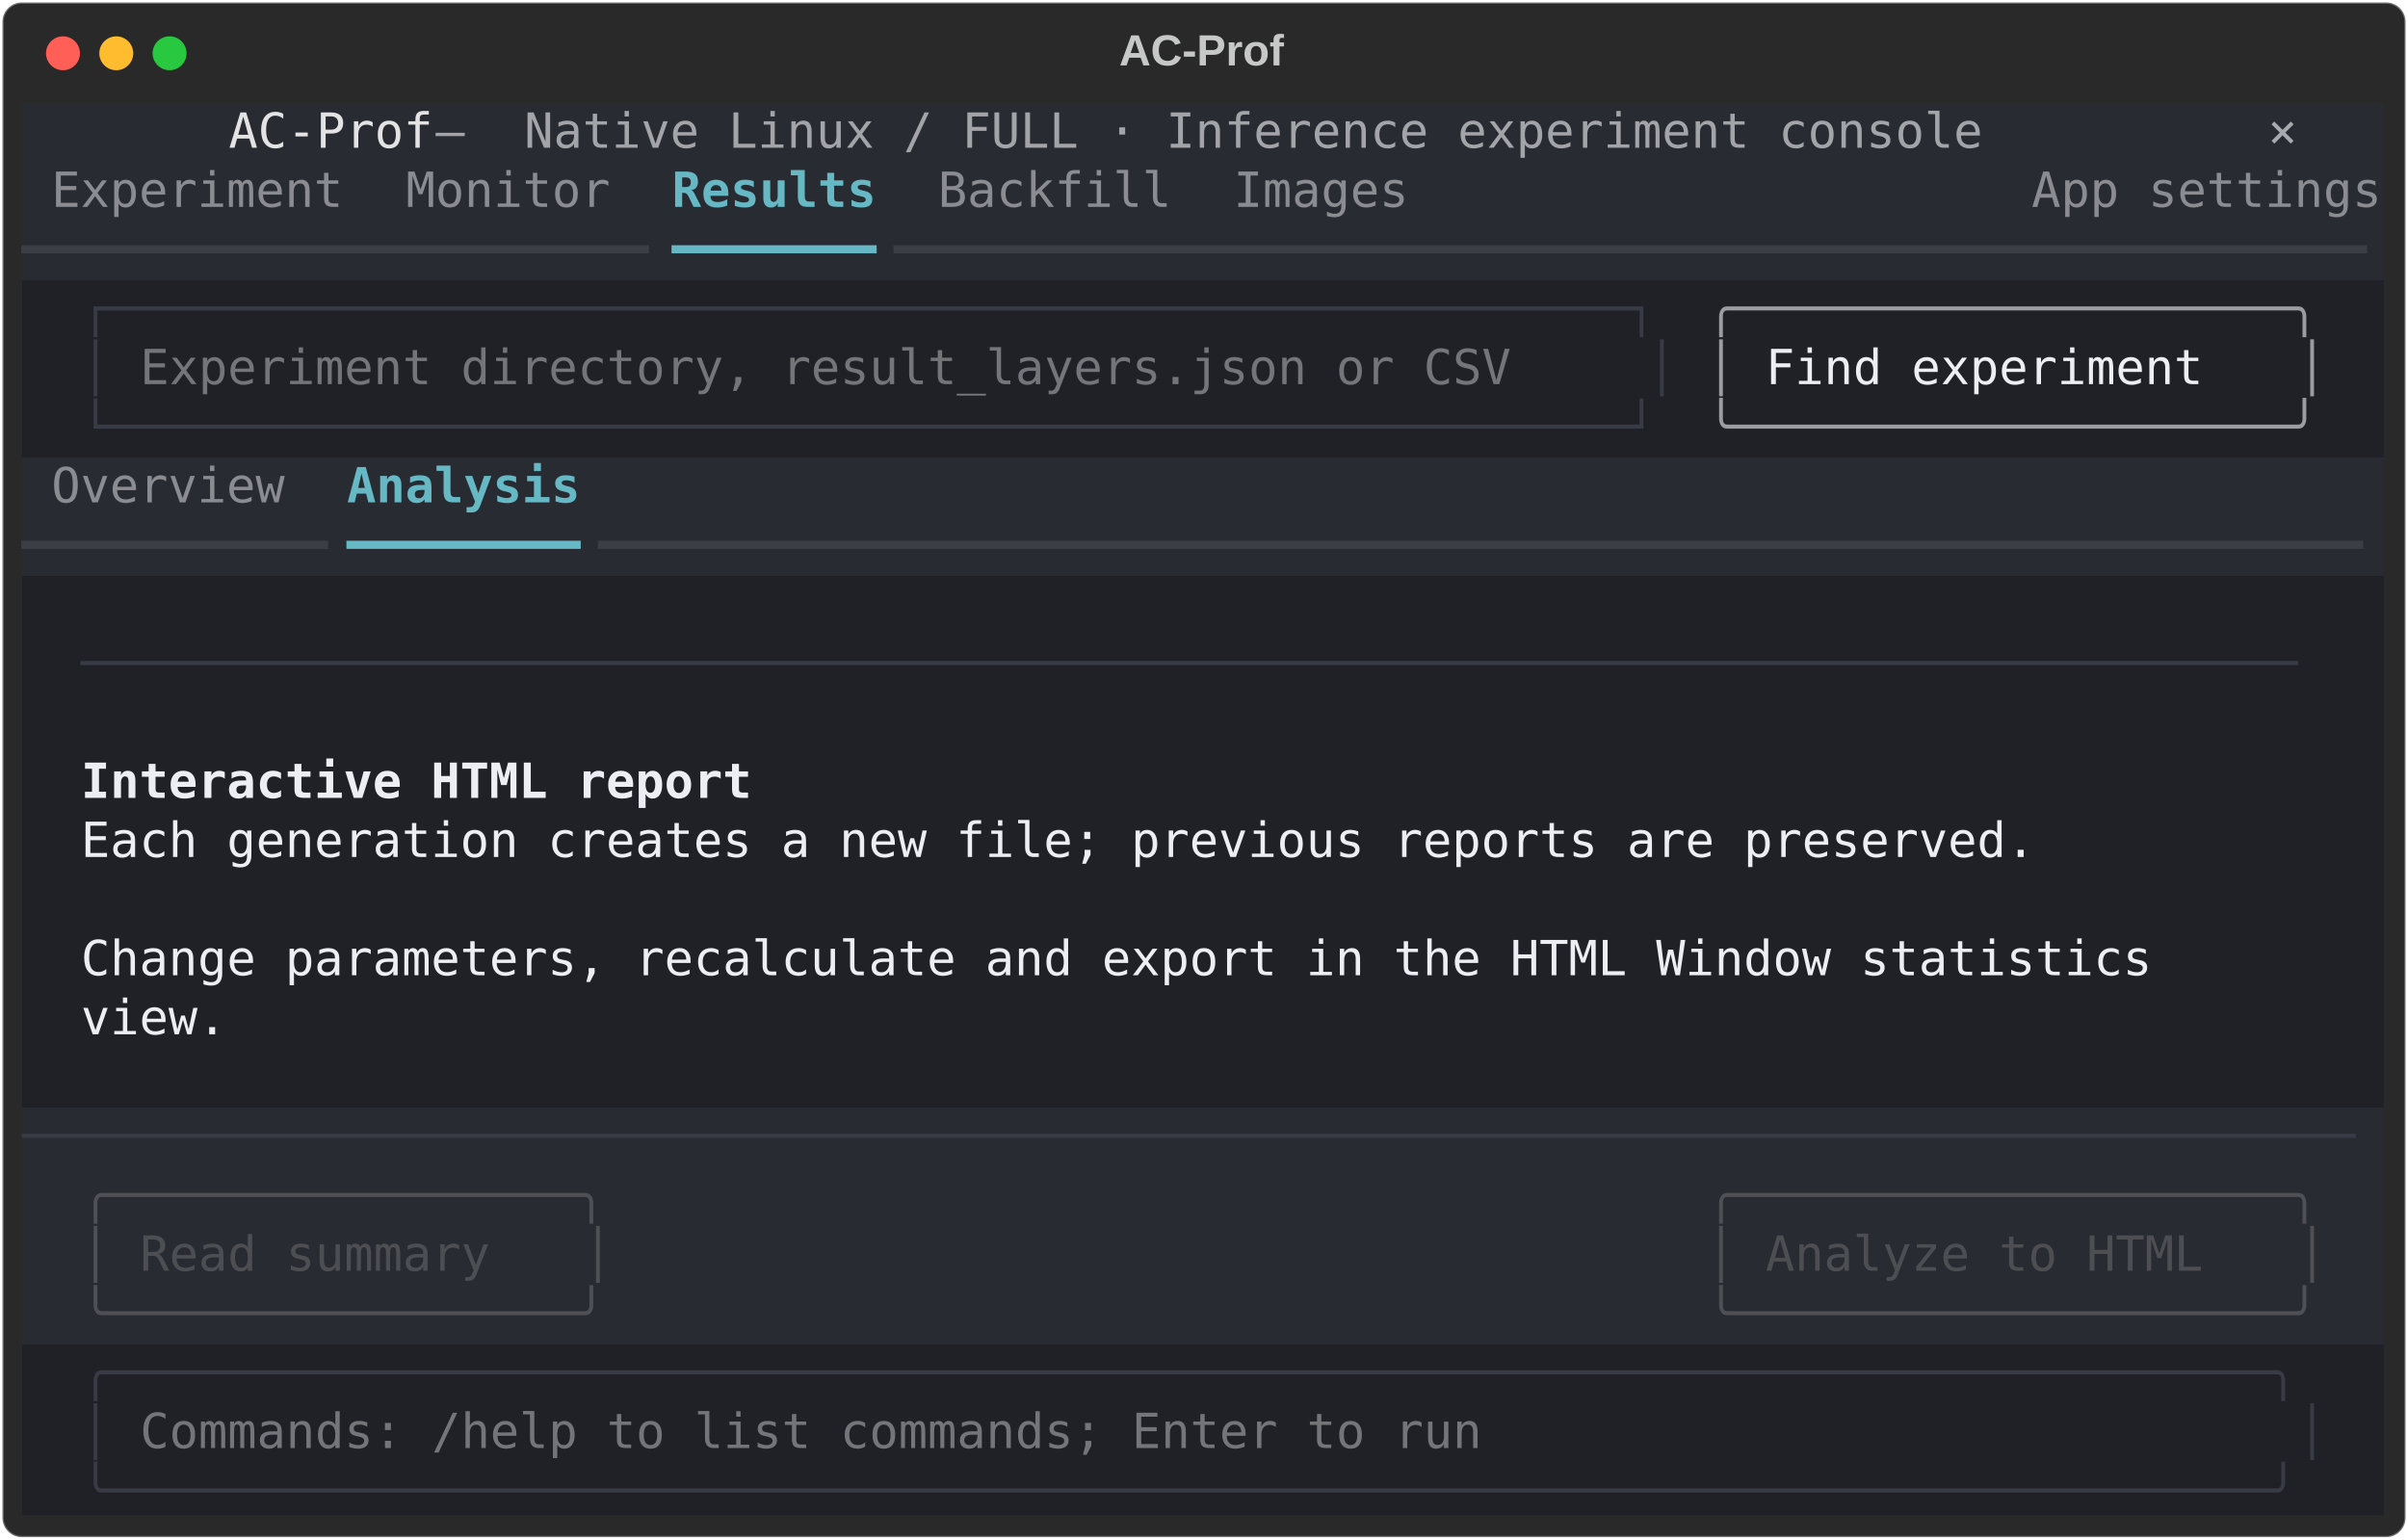
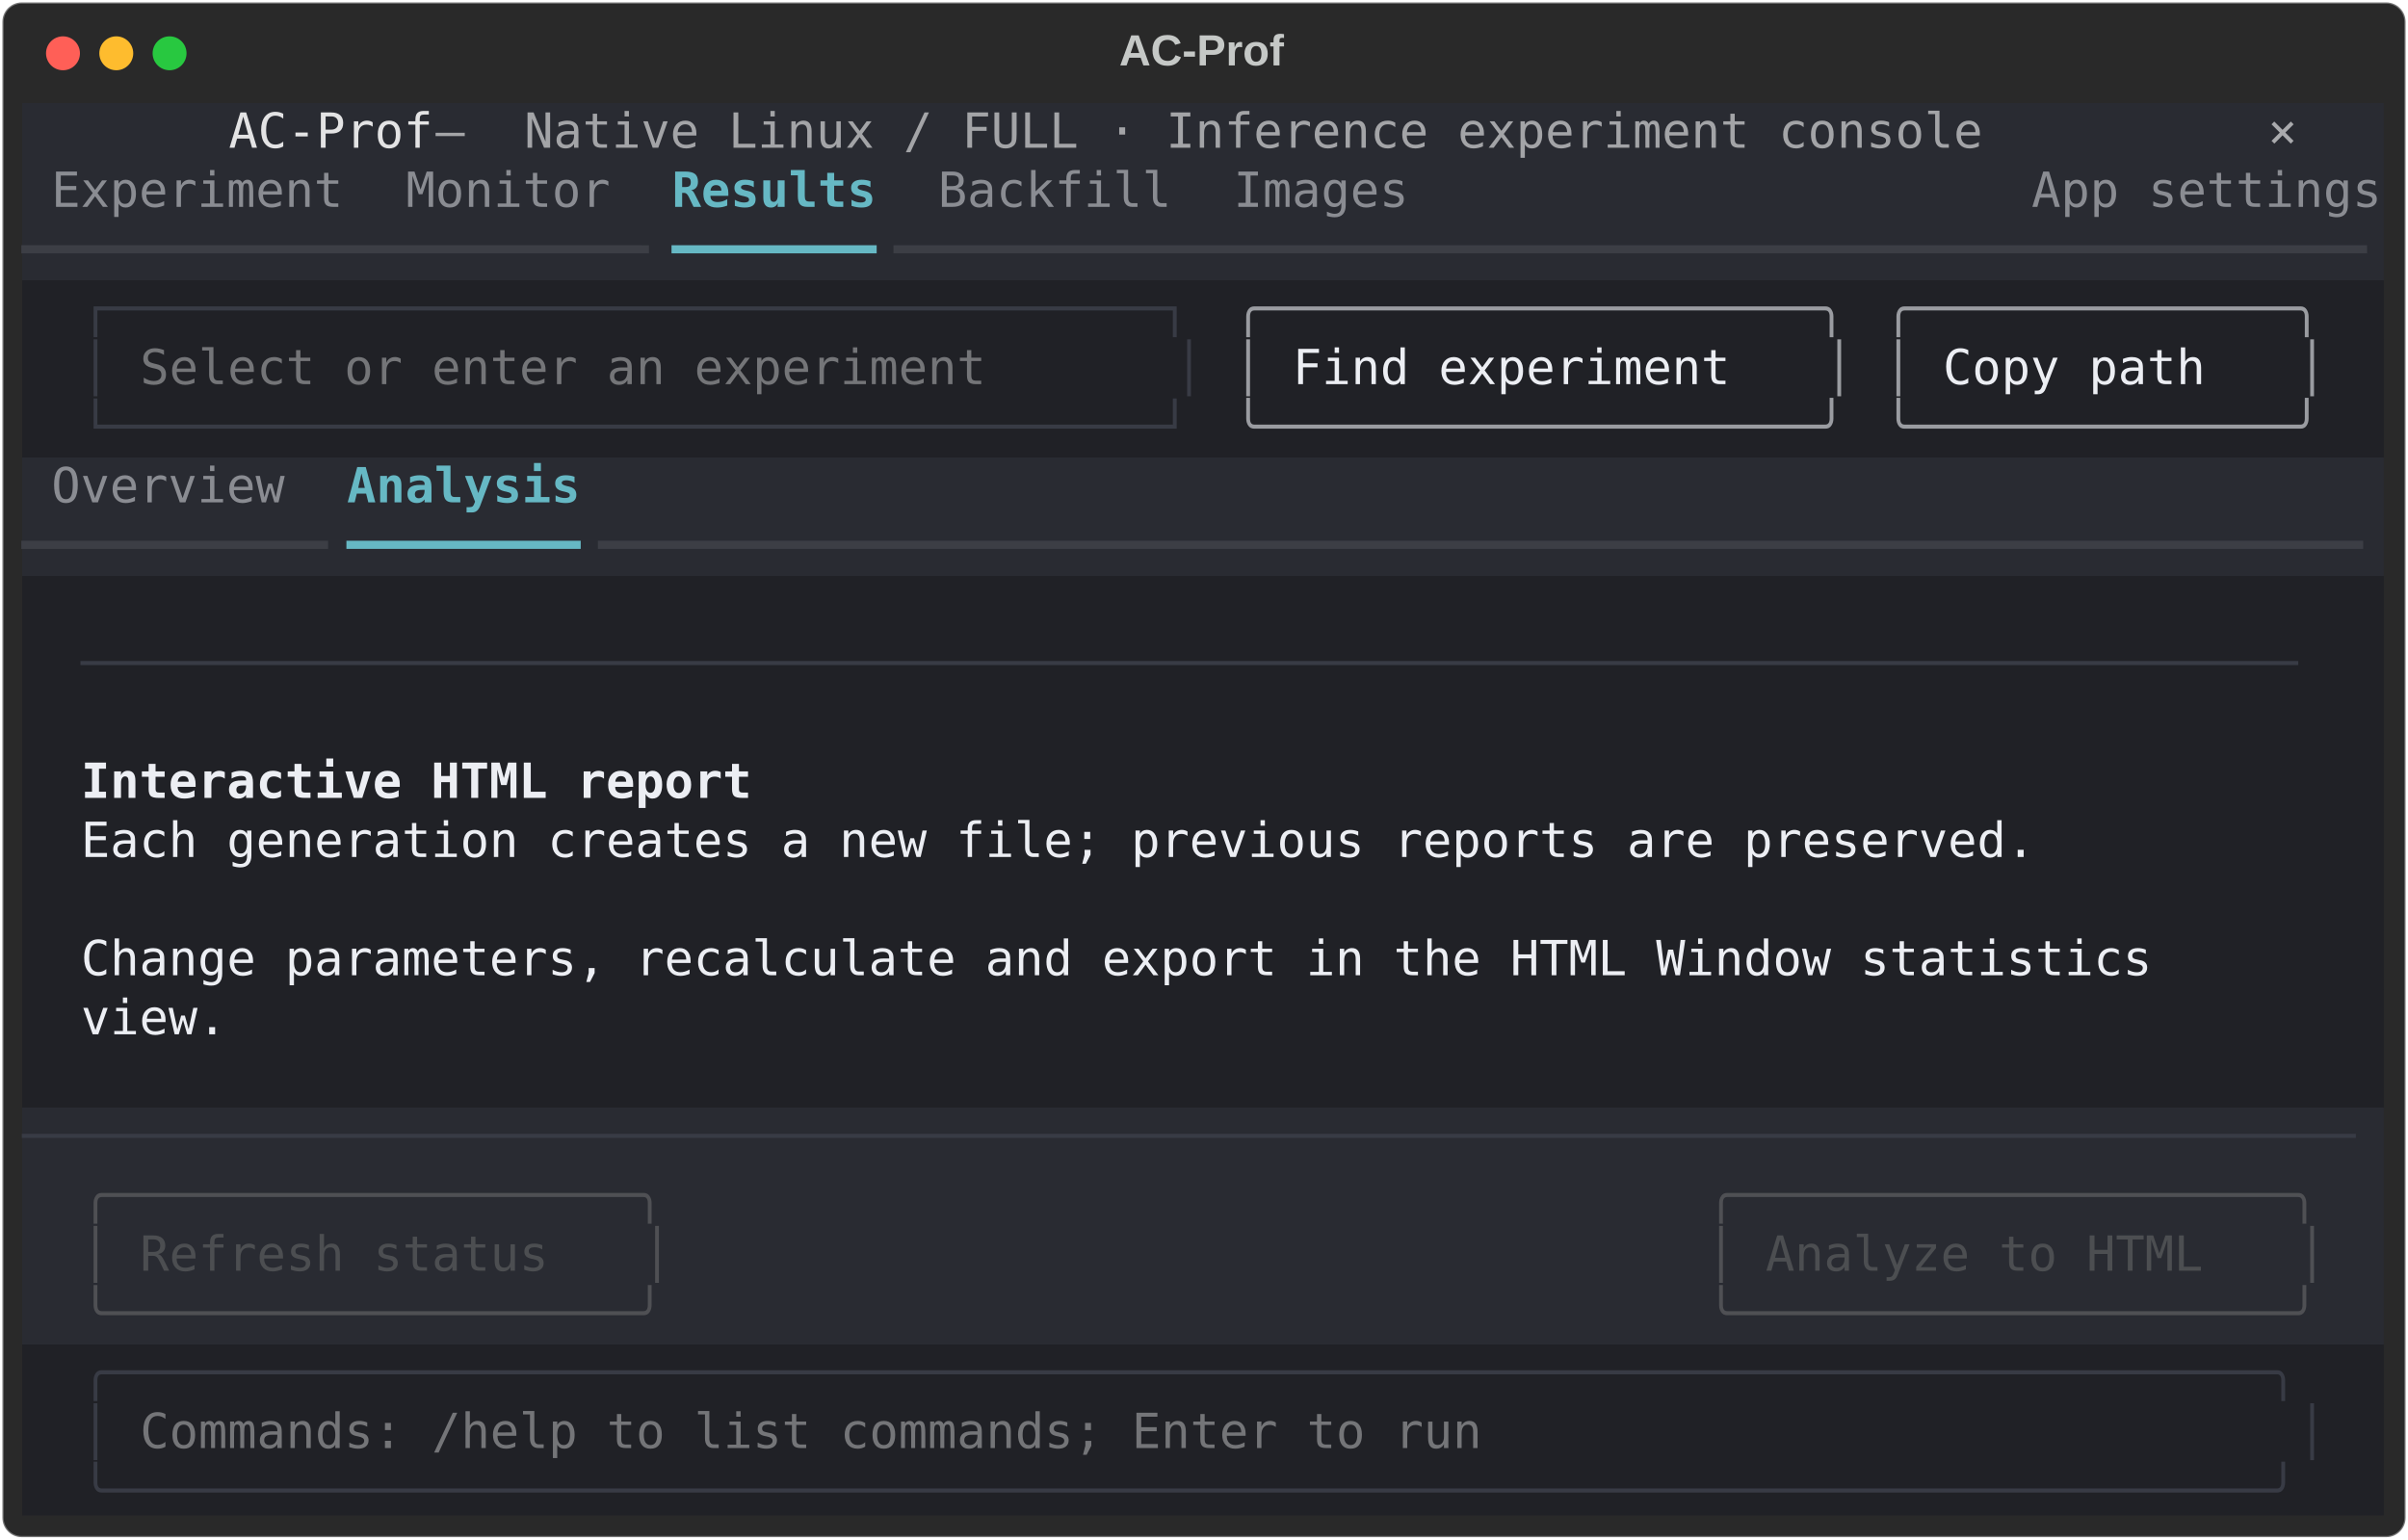
<svg xmlns="http://www.w3.org/2000/svg" class="rich-terminal" viewBox="0 0 994 635.6">
  <style>

    @font-face {
        font-family: "Fira Code";
        src: local("FiraCode-Regular"),
                url("https://cdnjs.cloudflare.com/ajax/libs/firacode/6.2.0/woff2/FiraCode-Regular.woff2") format("woff2"),
                url("https://cdnjs.cloudflare.com/ajax/libs/firacode/6.2.0/woff/FiraCode-Regular.woff") format("woff");
        font-style: normal;
        font-weight: 400;
    }
    @font-face {
        font-family: "Fira Code";
        src: local("FiraCode-Bold"),
                url("https://cdnjs.cloudflare.com/ajax/libs/firacode/6.2.0/woff2/FiraCode-Bold.woff2") format("woff2"),
                url("https://cdnjs.cloudflare.com/ajax/libs/firacode/6.2.0/woff/FiraCode-Bold.woff") format("woff");
        font-style: bold;
        font-weight: 700;
    }

    .terminal-matrix {
        font-family: Fira Code, monospace;
        font-size: 20px;
        line-height: 24.4px;
        font-variant-east-asian: full-width;
    }

    .terminal-title {
        font-size: 18px;
        font-weight: bold;
        font-family: arial;
    }

    .terminal-r1 { fill: #e3e3e4 }
.terminal-r2 { fill: #a3a4a7 }
.terminal-r3 { fill: #c5c8c6 }
.terminal-r4 { fill: #a9aaad }
.terminal-r5 { fill: #8a8c92 }
.terminal-r6 { fill: #66b8c4;font-weight: bold }
.terminal-r7 { fill: #3c3e45 }
.terminal-r8 { fill: #66b8c4 }
.terminal-r9 { fill: #383b45 }
.terminal-r10 { fill: #9a9ca1 }
.terminal-r11 { fill: #747578 }
.terminal-r12 { fill: #eceef3 }
.terminal-r13 { fill: #eceef3;font-weight: bold }
.terminal-r14 { fill: #4f5054 }
.terminal-r15 { fill: #4c4e51 }
    </style>
  <defs>
    <clipPath id="terminal-clip-terminal">
      <rect x="0" y="0" width="975.0" height="584.6" />
    </clipPath>
    <clipPath id="terminal-line-0">
      <rect x="0" y="1.5" width="976" height="24.65" />
    </clipPath>
    <clipPath id="terminal-line-1">
      <rect x="0" y="25.9" width="976" height="24.65" />
    </clipPath>
    <clipPath id="terminal-line-2">
      <rect x="0" y="50.3" width="976" height="24.65" />
    </clipPath>
    <clipPath id="terminal-line-3">
      <rect x="0" y="74.7" width="976" height="24.65" />
    </clipPath>
    <clipPath id="terminal-line-4">
      <rect x="0" y="99.1" width="976" height="24.65" />
    </clipPath>
    <clipPath id="terminal-line-5">
      <rect x="0" y="123.5" width="976" height="24.65" />
    </clipPath>
    <clipPath id="terminal-line-6">
      <rect x="0" y="147.9" width="976" height="24.65" />
    </clipPath>
    <clipPath id="terminal-line-7">
      <rect x="0" y="172.3" width="976" height="24.65" />
    </clipPath>
    <clipPath id="terminal-line-8">
      <rect x="0" y="196.7" width="976" height="24.65" />
    </clipPath>
    <clipPath id="terminal-line-9">
      <rect x="0" y="221.1" width="976" height="24.65" />
    </clipPath>
    <clipPath id="terminal-line-10">
      <rect x="0" y="245.5" width="976" height="24.65" />
    </clipPath>
    <clipPath id="terminal-line-11">
      <rect x="0" y="269.9" width="976" height="24.65" />
    </clipPath>
    <clipPath id="terminal-line-12">
      <rect x="0" y="294.3" width="976" height="24.65" />
    </clipPath>
    <clipPath id="terminal-line-13">
      <rect x="0" y="318.7" width="976" height="24.65" />
    </clipPath>
    <clipPath id="terminal-line-14">
      <rect x="0" y="343.1" width="976" height="24.65" />
    </clipPath>
    <clipPath id="terminal-line-15">
      <rect x="0" y="367.5" width="976" height="24.65" />
    </clipPath>
    <clipPath id="terminal-line-16">
      <rect x="0" y="391.9" width="976" height="24.65" />
    </clipPath>
    <clipPath id="terminal-line-17">
      <rect x="0" y="416.3" width="976" height="24.65" />
    </clipPath>
    <clipPath id="terminal-line-18">
      <rect x="0" y="440.7" width="976" height="24.65" />
    </clipPath>
    <clipPath id="terminal-line-19">
      <rect x="0" y="465.1" width="976" height="24.65" />
    </clipPath>
    <clipPath id="terminal-line-20">
      <rect x="0" y="489.5" width="976" height="24.65" />
    </clipPath>
    <clipPath id="terminal-line-21">
      <rect x="0" y="513.9" width="976" height="24.65" />
    </clipPath>
    <clipPath id="terminal-line-22">
      <rect x="0" y="538.3" width="976" height="24.65" />
    </clipPath>
  </defs>
  <rect fill="#292929" stroke="rgba(255,255,255,0.35)" stroke-width="1" x="1" y="1" width="992" height="633.6" rx="8" />
  <text class="terminal-title" fill="#c5c8c6" text-anchor="middle" x="496" y="27">AC-Prof</text>
  <g transform="translate(26,22)">
    <circle cx="0" cy="0" r="7" fill="#ff5f57" />
    <circle cx="22" cy="0" r="7" fill="#febc2e" />
    <circle cx="44" cy="0" r="7" fill="#28c840" />
  </g>
  <g transform="translate(9, 41)" clip-path="url(#terminal-clip-terminal)">
    <rect fill="#292b32" x="0" y="1.5" width="85.4" height="24.65" shape-rendering="crispEdges" />
    <rect fill="#292b32" x="85.4" y="1.5" width="85.4" height="24.65" shape-rendering="crispEdges" />
    <rect fill="#292b32" x="170.8" y="1.5" width="36.6" height="24.65" shape-rendering="crispEdges" />
    <rect fill="#292b32" x="207.4" y="1.5" width="610" height="24.65" shape-rendering="crispEdges" />
    <rect fill="#292b32" x="817.4" y="1.5" width="97.6" height="24.65" shape-rendering="crispEdges" />
    <rect fill="#292b32" x="915" y="1.5" width="12.2" height="24.65" shape-rendering="crispEdges" />
    <rect fill="#292b32" x="927.2" y="1.5" width="36.6" height="24.65" shape-rendering="crispEdges" />
    <rect fill="#292b32" x="963.8" y="1.5" width="12.2" height="24.65" shape-rendering="crispEdges" />
    <rect fill="#292b32" x="0" y="25.9" width="12.2" height="24.65" shape-rendering="crispEdges" />
    <rect fill="#292b32" x="12.2" y="25.9" width="122" height="24.65" shape-rendering="crispEdges" />
    <rect fill="#292b32" x="134.2" y="25.9" width="24.4" height="24.65" shape-rendering="crispEdges" />
    <rect fill="#292b32" x="158.6" y="25.9" width="85.4" height="24.65" shape-rendering="crispEdges" />
    <rect fill="#292b32" x="244" y="25.9" width="24.4" height="24.65" shape-rendering="crispEdges" />
    <rect fill="#292b32" x="268.4" y="25.9" width="85.4" height="24.65" shape-rendering="crispEdges" />
    <rect fill="#292b32" x="353.8" y="25.9" width="24.4" height="24.65" shape-rendering="crispEdges" />
    <rect fill="#292b32" x="378.2" y="25.9" width="97.6" height="24.65" shape-rendering="crispEdges" />
    <rect fill="#292b32" x="475.8" y="25.9" width="24.4" height="24.65" shape-rendering="crispEdges" />
    <rect fill="#292b32" x="500.2" y="25.9" width="73.2" height="24.65" shape-rendering="crispEdges" />
    <rect fill="#292b32" x="573.4" y="25.9" width="256.2" height="24.65" shape-rendering="crispEdges" />
    <rect fill="#292b32" x="829.6" y="25.9" width="146.4" height="24.65" shape-rendering="crispEdges" />
    <rect fill="#292b32" x="0" y="50.3" width="268.4" height="24.65" shape-rendering="crispEdges" />
    <rect fill="#292b32" x="268.4" y="50.3" width="85.4" height="24.65" shape-rendering="crispEdges" />
    <rect fill="#292b32" x="353.8" y="50.3" width="622.2" height="24.65" shape-rendering="crispEdges" />
    <rect fill="#202126" x="0" y="74.7" width="24.4" height="24.65" shape-rendering="crispEdges" />
-     <rect fill="#202126" x="24.4" y="74.7" width="658.8" height="24.65" shape-rendering="crispEdges" />
-     <rect fill="#202126" x="683.2" y="74.7" width="12.2" height="24.65" shape-rendering="crispEdges" />
-     <rect fill="#202126" x="695.4" y="74.7" width="256.2" height="24.65" shape-rendering="crispEdges" />
+     <rect fill="#202126" x="24.4" y="74.7" width="463.6" height="24.65" shape-rendering="crispEdges" />
+     <rect fill="#202126" x="488" y="74.7" width="12.2" height="24.65" shape-rendering="crispEdges" />
+     <rect fill="#202126" x="500.2" y="74.7" width="256.2" height="24.65" shape-rendering="crispEdges" />
+     <rect fill="#202126" x="756.4" y="74.7" width="12.2" height="24.65" shape-rendering="crispEdges" />
+     <rect fill="#202126" x="768.6" y="74.7" width="183" height="24.65" shape-rendering="crispEdges" />
    <rect fill="#202126" x="951.6" y="74.7" width="24.4" height="24.65" shape-rendering="crispEdges" />
    <rect fill="#202126" x="0" y="99.1" width="24.4" height="24.65" shape-rendering="crispEdges" />
    <rect fill="#202126" x="24.4" y="99.1" width="12.2" height="24.65" shape-rendering="crispEdges" />
    <rect fill="#202126" x="36.6" y="99.1" width="12.2" height="24.65" shape-rendering="crispEdges" />
-     <rect fill="#202126" x="48.8" y="99.1" width="573.4" height="24.65" shape-rendering="crispEdges" />
-     <rect fill="#202126" x="622.2" y="99.1" width="36.6" height="24.65" shape-rendering="crispEdges" />
-     <rect fill="#202126" x="658.8" y="99.1" width="12.2" height="24.65" shape-rendering="crispEdges" />
-     <rect fill="#202126" x="671" y="99.1" width="12.2" height="24.65" shape-rendering="crispEdges" />
-     <rect fill="#202126" x="683.2" y="99.1" width="12.2" height="24.65" shape-rendering="crispEdges" />
-     <rect fill="#202126" x="695.4" y="99.1" width="12.2" height="24.65" shape-rendering="crispEdges" />
-     <rect fill="#202126" x="707.6" y="99.1" width="12.2" height="24.65" shape-rendering="crispEdges" />
-     <rect fill="#202126" x="719.8" y="99.1" width="207.4" height="24.65" shape-rendering="crispEdges" />
+     <rect fill="#202126" x="48.8" y="99.1" width="366" height="24.65" shape-rendering="crispEdges" />
+     <rect fill="#202126" x="414.8" y="99.1" width="48.8" height="24.65" shape-rendering="crispEdges" />
+     <rect fill="#202126" x="463.6" y="99.1" width="12.2" height="24.65" shape-rendering="crispEdges" />
+     <rect fill="#202126" x="475.8" y="99.1" width="12.2" height="24.65" shape-rendering="crispEdges" />
+     <rect fill="#202126" x="488" y="99.1" width="12.2" height="24.65" shape-rendering="crispEdges" />
+     <rect fill="#202126" x="500.2" y="99.1" width="12.2" height="24.65" shape-rendering="crispEdges" />
+     <rect fill="#202126" x="512.4" y="99.1" width="12.2" height="24.65" shape-rendering="crispEdges" />
+     <rect fill="#202126" x="524.6" y="99.1" width="207.4" height="24.65" shape-rendering="crispEdges" />
+     <rect fill="#202126" x="732" y="99.1" width="12.2" height="24.65" shape-rendering="crispEdges" />
+     <rect fill="#202126" x="744.2" y="99.1" width="12.2" height="24.65" shape-rendering="crispEdges" />
+     <rect fill="#202126" x="756.4" y="99.1" width="12.2" height="24.65" shape-rendering="crispEdges" />
+     <rect fill="#202126" x="768.6" y="99.1" width="12.2" height="24.65" shape-rendering="crispEdges" />
+     <rect fill="#202126" x="780.8" y="99.1" width="12.2" height="24.65" shape-rendering="crispEdges" />
+     <rect fill="#202126" x="793" y="99.1" width="134.2" height="24.65" shape-rendering="crispEdges" />
    <rect fill="#202126" x="927.2" y="99.1" width="12.2" height="24.65" shape-rendering="crispEdges" />
    <rect fill="#202126" x="939.4" y="99.1" width="12.2" height="24.65" shape-rendering="crispEdges" />
    <rect fill="#202126" x="951.6" y="99.1" width="24.4" height="24.65" shape-rendering="crispEdges" />
    <rect fill="#202126" x="0" y="123.5" width="24.4" height="24.65" shape-rendering="crispEdges" />
-     <rect fill="#202126" x="24.4" y="123.5" width="658.8" height="24.65" shape-rendering="crispEdges" />
-     <rect fill="#202126" x="683.2" y="123.5" width="12.2" height="24.65" shape-rendering="crispEdges" />
-     <rect fill="#202126" x="695.4" y="123.5" width="256.2" height="24.65" shape-rendering="crispEdges" />
+     <rect fill="#202126" x="24.4" y="123.5" width="463.6" height="24.65" shape-rendering="crispEdges" />
+     <rect fill="#202126" x="488" y="123.5" width="12.2" height="24.65" shape-rendering="crispEdges" />
+     <rect fill="#202126" x="500.2" y="123.5" width="256.2" height="24.65" shape-rendering="crispEdges" />
+     <rect fill="#202126" x="756.4" y="123.5" width="12.2" height="24.65" shape-rendering="crispEdges" />
+     <rect fill="#202126" x="768.6" y="123.5" width="183" height="24.65" shape-rendering="crispEdges" />
    <rect fill="#202126" x="951.6" y="123.5" width="24.4" height="24.65" shape-rendering="crispEdges" />
    <rect fill="#292b32" x="0" y="147.9" width="12.2" height="24.65" shape-rendering="crispEdges" />
    <rect fill="#292b32" x="12.2" y="147.9" width="97.6" height="24.65" shape-rendering="crispEdges" />
    <rect fill="#292b32" x="109.8" y="147.9" width="24.4" height="24.65" shape-rendering="crispEdges" />
    <rect fill="#292b32" x="134.2" y="147.9" width="97.6" height="24.65" shape-rendering="crispEdges" />
    <rect fill="#292b32" x="231.8" y="147.9" width="744.2" height="24.65" shape-rendering="crispEdges" />
    <rect fill="#292b32" x="0" y="172.3" width="134.2" height="24.65" shape-rendering="crispEdges" />
    <rect fill="#292b32" x="134.2" y="172.3" width="97.6" height="24.65" shape-rendering="crispEdges" />
    <rect fill="#292b32" x="231.8" y="172.3" width="744.2" height="24.65" shape-rendering="crispEdges" />
    <rect fill="#202126" x="0" y="196.7" width="976" height="24.65" shape-rendering="crispEdges" />
    <rect fill="#202126" x="0" y="221.1" width="24.4" height="24.65" shape-rendering="crispEdges" />
    <rect fill="#202126" x="24.4" y="221.1" width="927.2" height="24.65" shape-rendering="crispEdges" />
    <rect fill="#202126" x="951.6" y="221.1" width="24.4" height="24.65" shape-rendering="crispEdges" />
    <rect fill="#202126" x="0" y="245.5" width="976" height="24.65" shape-rendering="crispEdges" />
    <rect fill="#202126" x="0" y="269.9" width="24.4" height="24.65" shape-rendering="crispEdges" />
    <rect fill="#202126" x="24.4" y="269.9" width="280.6" height="24.65" shape-rendering="crispEdges" />
    <rect fill="#202126" x="305" y="269.9" width="671" height="24.65" shape-rendering="crispEdges" />
    <rect fill="#202126" x="0" y="294.3" width="24.4" height="24.65" shape-rendering="crispEdges" />
    <rect fill="#202126" x="24.4" y="294.3" width="817.4" height="24.65" shape-rendering="crispEdges" />
    <rect fill="#202126" x="841.8" y="294.3" width="134.2" height="24.65" shape-rendering="crispEdges" />
    <rect fill="#202126" x="0" y="318.7" width="976" height="24.65" shape-rendering="crispEdges" />
    <rect fill="#202126" x="0" y="343.1" width="24.4" height="24.65" shape-rendering="crispEdges" />
    <rect fill="#202126" x="24.4" y="343.1" width="866.2" height="24.65" shape-rendering="crispEdges" />
    <rect fill="#202126" x="890.6" y="343.1" width="85.4" height="24.65" shape-rendering="crispEdges" />
    <rect fill="#202126" x="0" y="367.5" width="24.4" height="24.65" shape-rendering="crispEdges" />
    <rect fill="#202126" x="24.4" y="367.5" width="61" height="24.65" shape-rendering="crispEdges" />
    <rect fill="#202126" x="85.4" y="367.5" width="890.6" height="24.65" shape-rendering="crispEdges" />
    <rect fill="#202126" x="0" y="391.9" width="976" height="24.65" shape-rendering="crispEdges" />
    <rect fill="#292b32" x="0" y="416.3" width="976" height="24.65" shape-rendering="crispEdges" />
    <rect fill="#292b32" x="0" y="440.7" width="24.4" height="24.65" shape-rendering="crispEdges" />
-     <rect fill="#292b32" x="24.4" y="440.7" width="219.6" height="24.65" shape-rendering="crispEdges" />
-     <rect fill="#292b32" x="244" y="440.7" width="451.4" height="24.65" shape-rendering="crispEdges" />
+     <rect fill="#292b32" x="24.4" y="440.7" width="244" height="24.65" shape-rendering="crispEdges" />
+     <rect fill="#292b32" x="268.4" y="440.7" width="427" height="24.65" shape-rendering="crispEdges" />
    <rect fill="#292b32" x="695.4" y="440.7" width="256.2" height="24.65" shape-rendering="crispEdges" />
    <rect fill="#292b32" x="951.6" y="440.7" width="24.4" height="24.65" shape-rendering="crispEdges" />
    <rect fill="#292b32" x="0" y="465.1" width="24.4" height="24.65" shape-rendering="crispEdges" />
    <rect fill="#292b32" x="24.4" y="465.1" width="12.2" height="24.65" shape-rendering="crispEdges" />
    <rect fill="#292b32" x="36.6" y="465.1" width="12.2" height="24.65" shape-rendering="crispEdges" />
-     <rect fill="#292b32" x="48.8" y="465.1" width="170.8" height="24.65" shape-rendering="crispEdges" />
-     <rect fill="#292b32" x="219.6" y="465.1" width="12.2" height="24.65" shape-rendering="crispEdges" />
-     <rect fill="#292b32" x="231.8" y="465.1" width="12.2" height="24.65" shape-rendering="crispEdges" />
-     <rect fill="#292b32" x="244" y="465.1" width="451.4" height="24.65" shape-rendering="crispEdges" />
+     <rect fill="#292b32" x="48.8" y="465.1" width="195.2" height="24.65" shape-rendering="crispEdges" />
+     <rect fill="#292b32" x="244" y="465.1" width="12.2" height="24.65" shape-rendering="crispEdges" />
+     <rect fill="#292b32" x="256.2" y="465.1" width="12.2" height="24.65" shape-rendering="crispEdges" />
+     <rect fill="#292b32" x="268.4" y="465.1" width="427" height="24.65" shape-rendering="crispEdges" />
    <rect fill="#292b32" x="695.4" y="465.1" width="12.2" height="24.65" shape-rendering="crispEdges" />
    <rect fill="#292b32" x="707.6" y="465.1" width="12.2" height="24.65" shape-rendering="crispEdges" />
    <rect fill="#292b32" x="719.8" y="465.1" width="207.4" height="24.65" shape-rendering="crispEdges" />
    <rect fill="#292b32" x="927.2" y="465.1" width="12.2" height="24.65" shape-rendering="crispEdges" />
    <rect fill="#292b32" x="939.4" y="465.1" width="12.2" height="24.65" shape-rendering="crispEdges" />
    <rect fill="#292b32" x="951.6" y="465.1" width="24.4" height="24.65" shape-rendering="crispEdges" />
    <rect fill="#292b32" x="0" y="489.5" width="24.4" height="24.65" shape-rendering="crispEdges" />
-     <rect fill="#292b32" x="24.4" y="489.5" width="219.6" height="24.65" shape-rendering="crispEdges" />
-     <rect fill="#292b32" x="244" y="489.5" width="451.4" height="24.65" shape-rendering="crispEdges" />
+     <rect fill="#292b32" x="24.4" y="489.5" width="244" height="24.65" shape-rendering="crispEdges" />
+     <rect fill="#292b32" x="268.4" y="489.5" width="427" height="24.65" shape-rendering="crispEdges" />
    <rect fill="#292b32" x="695.4" y="489.5" width="256.2" height="24.65" shape-rendering="crispEdges" />
    <rect fill="#292b32" x="951.6" y="489.5" width="24.4" height="24.65" shape-rendering="crispEdges" />
    <rect fill="#202126" x="0" y="513.9" width="24.4" height="24.65" shape-rendering="crispEdges" />
    <rect fill="#202126" x="24.4" y="513.9" width="927.2" height="24.65" shape-rendering="crispEdges" />
    <rect fill="#202126" x="951.6" y="513.9" width="24.4" height="24.65" shape-rendering="crispEdges" />
    <rect fill="#202126" x="0" y="538.3" width="24.4" height="24.65" shape-rendering="crispEdges" />
    <rect fill="#202126" x="24.4" y="538.3" width="12.2" height="24.65" shape-rendering="crispEdges" />
    <rect fill="#202126" x="36.6" y="538.3" width="12.2" height="24.65" shape-rendering="crispEdges" />
    <rect fill="#202126" x="48.8" y="538.3" width="561.2" height="24.65" shape-rendering="crispEdges" />
    <rect fill="#202126" x="610" y="538.3" width="317.2" height="24.65" shape-rendering="crispEdges" />
    <rect fill="#202126" x="927.2" y="538.3" width="12.2" height="24.65" shape-rendering="crispEdges" />
    <rect fill="#202126" x="939.4" y="538.3" width="12.2" height="24.65" shape-rendering="crispEdges" />
    <rect fill="#202126" x="951.6" y="538.3" width="24.4" height="24.65" shape-rendering="crispEdges" />
    <rect fill="#202126" x="0" y="562.7" width="24.4" height="24.65" shape-rendering="crispEdges" />
    <rect fill="#202126" x="24.4" y="562.7" width="927.2" height="24.65" shape-rendering="crispEdges" />
    <rect fill="#202126" x="951.6" y="562.7" width="24.4" height="24.65" shape-rendering="crispEdges" />
    <g class="terminal-matrix">
      <text class="terminal-r1" x="85.4" y="20" textLength="85.4" clip-path="url(#terminal-line-0)">AC-Prof</text>
      <text class="terminal-r2" x="170.8" y="20" textLength="36.6" clip-path="url(#terminal-line-0)"> — </text>
      <text class="terminal-r2" x="207.4" y="20" textLength="610" clip-path="url(#terminal-line-0)">Native Linux / FULL · Inference experiment console</text>
      <text class="terminal-r4" x="927.2" y="20" textLength="36.6" clip-path="url(#terminal-line-0)"> × </text>
      <text class="terminal-r3" x="976" y="20" textLength="12.2" clip-path="url(#terminal-line-0)">
</text>
      <text class="terminal-r5" x="12.2" y="44.4" textLength="122" clip-path="url(#terminal-line-1)">Experiment</text>
      <text class="terminal-r5" x="158.6" y="44.4" textLength="85.4" clip-path="url(#terminal-line-1)">Monitor</text>
      <text class="terminal-r6" x="268.4" y="44.4" textLength="85.4" clip-path="url(#terminal-line-1)">Results</text>
      <text class="terminal-r5" x="378.2" y="44.4" textLength="97.6" clip-path="url(#terminal-line-1)">Backfill</text>
      <text class="terminal-r5" x="500.2" y="44.4" textLength="73.2" clip-path="url(#terminal-line-1)">Images</text>
      <text class="terminal-r5" x="829.6" y="44.4" textLength="146.4" clip-path="url(#terminal-line-1)">App settings</text>
      <text class="terminal-r3" x="976" y="44.4" textLength="12.2" clip-path="url(#terminal-line-1)">
</text>
      <text class="terminal-r7" x="0" y="68.8" textLength="268.4" clip-path="url(#terminal-line-2)">━━━━━━━━━━━━━━━━━━━━━╸</text>
      <text class="terminal-r8" x="268.4" y="68.8" textLength="85.4" clip-path="url(#terminal-line-2)">━━━━━━━</text>
      <text class="terminal-r7" x="353.8" y="68.8" textLength="622.2" clip-path="url(#terminal-line-2)">╺━━━━━━━━━━━━━━━━━━━━━━━━━━━━━━━━━━━━━━━━━━━━━━━━━━</text>
      <text class="terminal-r3" x="976" y="68.8" textLength="12.2" clip-path="url(#terminal-line-2)">
</text>
-       <text class="terminal-r9" x="24.4" y="93.2" textLength="658.8" clip-path="url(#terminal-line-3)">┌────────────────────────────────────────────────────┐</text>
-       <text class="terminal-r10" x="695.4" y="93.2" textLength="256.2" clip-path="url(#terminal-line-3)">╭───────────────────╮</text>
+       <text class="terminal-r9" x="24.4" y="93.2" textLength="463.6" clip-path="url(#terminal-line-3)">┌────────────────────────────────────┐</text>
+       <text class="terminal-r10" x="500.2" y="93.2" textLength="256.2" clip-path="url(#terminal-line-3)">╭───────────────────╮</text>
+       <text class="terminal-r10" x="768.6" y="93.2" textLength="183" clip-path="url(#terminal-line-3)">╭─────────────╮</text>
      <text class="terminal-r3" x="976" y="93.2" textLength="12.2" clip-path="url(#terminal-line-3)">
</text>
      <text class="terminal-r9" x="24.4" y="117.6" textLength="12.2" clip-path="url(#terminal-line-4)">│</text>
-       <text class="terminal-r11" x="48.8" y="117.6" textLength="573.4" clip-path="url(#terminal-line-4)">Experiment directory, result_layers.json or CSV</text>
-       <text class="terminal-r9" x="671" y="117.6" textLength="12.2" clip-path="url(#terminal-line-4)">│</text>
-       <text class="terminal-r10" x="695.4" y="117.6" textLength="12.2" clip-path="url(#terminal-line-4)">│</text>
-       <text class="terminal-r12" x="719.8" y="117.6" textLength="207.4" clip-path="url(#terminal-line-4)"> Find experiment </text>
+       <text class="terminal-r11" x="48.8" y="117.6" textLength="366" clip-path="url(#terminal-line-4)">Select or enter an experiment </text>
+       <text class="terminal-r9" x="475.8" y="117.6" textLength="12.2" clip-path="url(#terminal-line-4)">│</text>
+       <text class="terminal-r10" x="500.2" y="117.6" textLength="12.2" clip-path="url(#terminal-line-4)">│</text>
+       <text class="terminal-r12" x="524.6" y="117.6" textLength="207.4" clip-path="url(#terminal-line-4)"> Find experiment </text>
+       <text class="terminal-r10" x="744.2" y="117.6" textLength="12.2" clip-path="url(#terminal-line-4)">│</text>
+       <text class="terminal-r10" x="768.6" y="117.6" textLength="12.2" clip-path="url(#terminal-line-4)">│</text>
+       <text class="terminal-r12" x="793" y="117.6" textLength="134.2" clip-path="url(#terminal-line-4)"> Copy path </text>
      <text class="terminal-r10" x="939.4" y="117.6" textLength="12.2" clip-path="url(#terminal-line-4)">│</text>
      <text class="terminal-r3" x="976" y="117.6" textLength="12.2" clip-path="url(#terminal-line-4)">
</text>
-       <text class="terminal-r9" x="24.4" y="142" textLength="658.8" clip-path="url(#terminal-line-5)">└────────────────────────────────────────────────────┘</text>
-       <text class="terminal-r10" x="695.4" y="142" textLength="256.2" clip-path="url(#terminal-line-5)">╰───────────────────╯</text>
+       <text class="terminal-r9" x="24.4" y="142" textLength="463.6" clip-path="url(#terminal-line-5)">└────────────────────────────────────┘</text>
+       <text class="terminal-r10" x="500.2" y="142" textLength="256.2" clip-path="url(#terminal-line-5)">╰───────────────────╯</text>
+       <text class="terminal-r10" x="768.6" y="142" textLength="183" clip-path="url(#terminal-line-5)">╰─────────────╯</text>
      <text class="terminal-r3" x="976" y="142" textLength="12.2" clip-path="url(#terminal-line-5)">
</text>
      <text class="terminal-r5" x="12.2" y="166.4" textLength="97.6" clip-path="url(#terminal-line-6)">Overview</text>
      <text class="terminal-r6" x="134.2" y="166.4" textLength="97.6" clip-path="url(#terminal-line-6)">Analysis</text>
      <text class="terminal-r3" x="976" y="166.4" textLength="12.2" clip-path="url(#terminal-line-6)">
</text>
      <text class="terminal-r7" x="0" y="190.8" textLength="134.2" clip-path="url(#terminal-line-7)">━━━━━━━━━━╸</text>
      <text class="terminal-r8" x="134.2" y="190.8" textLength="97.6" clip-path="url(#terminal-line-7)">━━━━━━━━</text>
      <text class="terminal-r7" x="231.8" y="190.8" textLength="744.2" clip-path="url(#terminal-line-7)">╺━━━━━━━━━━━━━━━━━━━━━━━━━━━━━━━━━━━━━━━━━━━━━━━━━━━━━━━━━━━━</text>
      <text class="terminal-r3" x="976" y="190.8" textLength="12.2" clip-path="url(#terminal-line-7)">
</text>
      <text class="terminal-r3" x="976" y="215.2" textLength="12.2" clip-path="url(#terminal-line-8)">
</text>
      <text class="terminal-r9" x="24.4" y="239.6" textLength="927.2" clip-path="url(#terminal-line-9)">────────────────────────────────────────────────────────────────────────────</text>
      <text class="terminal-r3" x="976" y="239.6" textLength="12.2" clip-path="url(#terminal-line-9)">
</text>
      <text class="terminal-r3" x="976" y="264" textLength="12.2" clip-path="url(#terminal-line-10)">
</text>
      <text class="terminal-r13" x="24.4" y="288.4" textLength="280.6" clip-path="url(#terminal-line-11)">Interactive HTML report</text>
      <text class="terminal-r3" x="976" y="288.4" textLength="12.2" clip-path="url(#terminal-line-11)">
</text>
      <text class="terminal-r12" x="24.4" y="312.8" textLength="817.4" clip-path="url(#terminal-line-12)">Each generation creates a new file; previous reports are preserved.</text>
      <text class="terminal-r3" x="976" y="312.8" textLength="12.2" clip-path="url(#terminal-line-12)">
</text>
      <text class="terminal-r3" x="976" y="337.2" textLength="12.2" clip-path="url(#terminal-line-13)">
</text>
      <text class="terminal-r12" x="24.4" y="361.6" textLength="866.2" clip-path="url(#terminal-line-14)">Change parameters, recalculate and export in the HTML Window statistics</text>
      <text class="terminal-r3" x="976" y="361.6" textLength="12.2" clip-path="url(#terminal-line-14)">
</text>
      <text class="terminal-r12" x="24.4" y="386" textLength="61" clip-path="url(#terminal-line-15)">view.</text>
      <text class="terminal-r3" x="976" y="386" textLength="12.2" clip-path="url(#terminal-line-15)">
</text>
      <text class="terminal-r3" x="976" y="410.4" textLength="12.2" clip-path="url(#terminal-line-16)">
</text>
      <text class="terminal-r9" x="0" y="434.8" textLength="976" clip-path="url(#terminal-line-17)">────────────────────────────────────────────────────────────────────────────────</text>
      <text class="terminal-r3" x="976" y="434.8" textLength="12.2" clip-path="url(#terminal-line-17)">
</text>
-       <text class="terminal-r14" x="24.4" y="459.2" textLength="219.6" clip-path="url(#terminal-line-18)">╭────────────────╮</text>
+       <text class="terminal-r14" x="24.4" y="459.2" textLength="244" clip-path="url(#terminal-line-18)">╭──────────────────╮</text>
      <text class="terminal-r14" x="695.4" y="459.2" textLength="256.2" clip-path="url(#terminal-line-18)">╭───────────────────╮</text>
      <text class="terminal-r3" x="976" y="459.2" textLength="12.2" clip-path="url(#terminal-line-18)">
</text>
      <text class="terminal-r14" x="24.4" y="483.6" textLength="12.2" clip-path="url(#terminal-line-19)">│</text>
-       <text class="terminal-r15" x="48.8" y="483.6" textLength="170.8" clip-path="url(#terminal-line-19)"> Read summary </text>
-       <text class="terminal-r14" x="231.8" y="483.6" textLength="12.2" clip-path="url(#terminal-line-19)">│</text>
+       <text class="terminal-r15" x="48.8" y="483.6" textLength="195.2" clip-path="url(#terminal-line-19)"> Refresh status </text>
+       <text class="terminal-r14" x="256.2" y="483.6" textLength="12.2" clip-path="url(#terminal-line-19)">│</text>
      <text class="terminal-r14" x="695.4" y="483.6" textLength="12.2" clip-path="url(#terminal-line-19)">│</text>
      <text class="terminal-r15" x="719.8" y="483.6" textLength="207.4" clip-path="url(#terminal-line-19)"> Analyze to HTML </text>
      <text class="terminal-r14" x="939.4" y="483.6" textLength="12.2" clip-path="url(#terminal-line-19)">│</text>
      <text class="terminal-r3" x="976" y="483.6" textLength="12.2" clip-path="url(#terminal-line-19)">
</text>
-       <text class="terminal-r14" x="24.4" y="508" textLength="219.6" clip-path="url(#terminal-line-20)">╰────────────────╯</text>
+       <text class="terminal-r14" x="24.4" y="508" textLength="244" clip-path="url(#terminal-line-20)">╰──────────────────╯</text>
      <text class="terminal-r14" x="695.4" y="508" textLength="256.2" clip-path="url(#terminal-line-20)">╰───────────────────╯</text>
      <text class="terminal-r3" x="976" y="508" textLength="12.2" clip-path="url(#terminal-line-20)">
</text>
      <text class="terminal-r9" x="24.4" y="532.4" textLength="927.2" clip-path="url(#terminal-line-21)">╭──────────────────────────────────────────────────────────────────────────╮</text>
      <text class="terminal-r3" x="976" y="532.4" textLength="12.2" clip-path="url(#terminal-line-21)">
</text>
      <text class="terminal-r9" x="24.4" y="556.8" textLength="12.2" clip-path="url(#terminal-line-22)">│</text>
      <text class="terminal-r11" x="48.8" y="556.8" textLength="561.2" clip-path="url(#terminal-line-22)">Commands: /help to list commands; Enter to run</text>
      <text class="terminal-r9" x="939.4" y="556.8" textLength="12.2" clip-path="url(#terminal-line-22)">│</text>
      <text class="terminal-r3" x="976" y="556.8" textLength="12.2" clip-path="url(#terminal-line-22)">
</text>
      <text class="terminal-r9" x="24.4" y="581.2" textLength="927.2" clip-path="url(#terminal-line-23)">╰──────────────────────────────────────────────────────────────────────────╯</text>
    </g>
  </g>
</svg>
